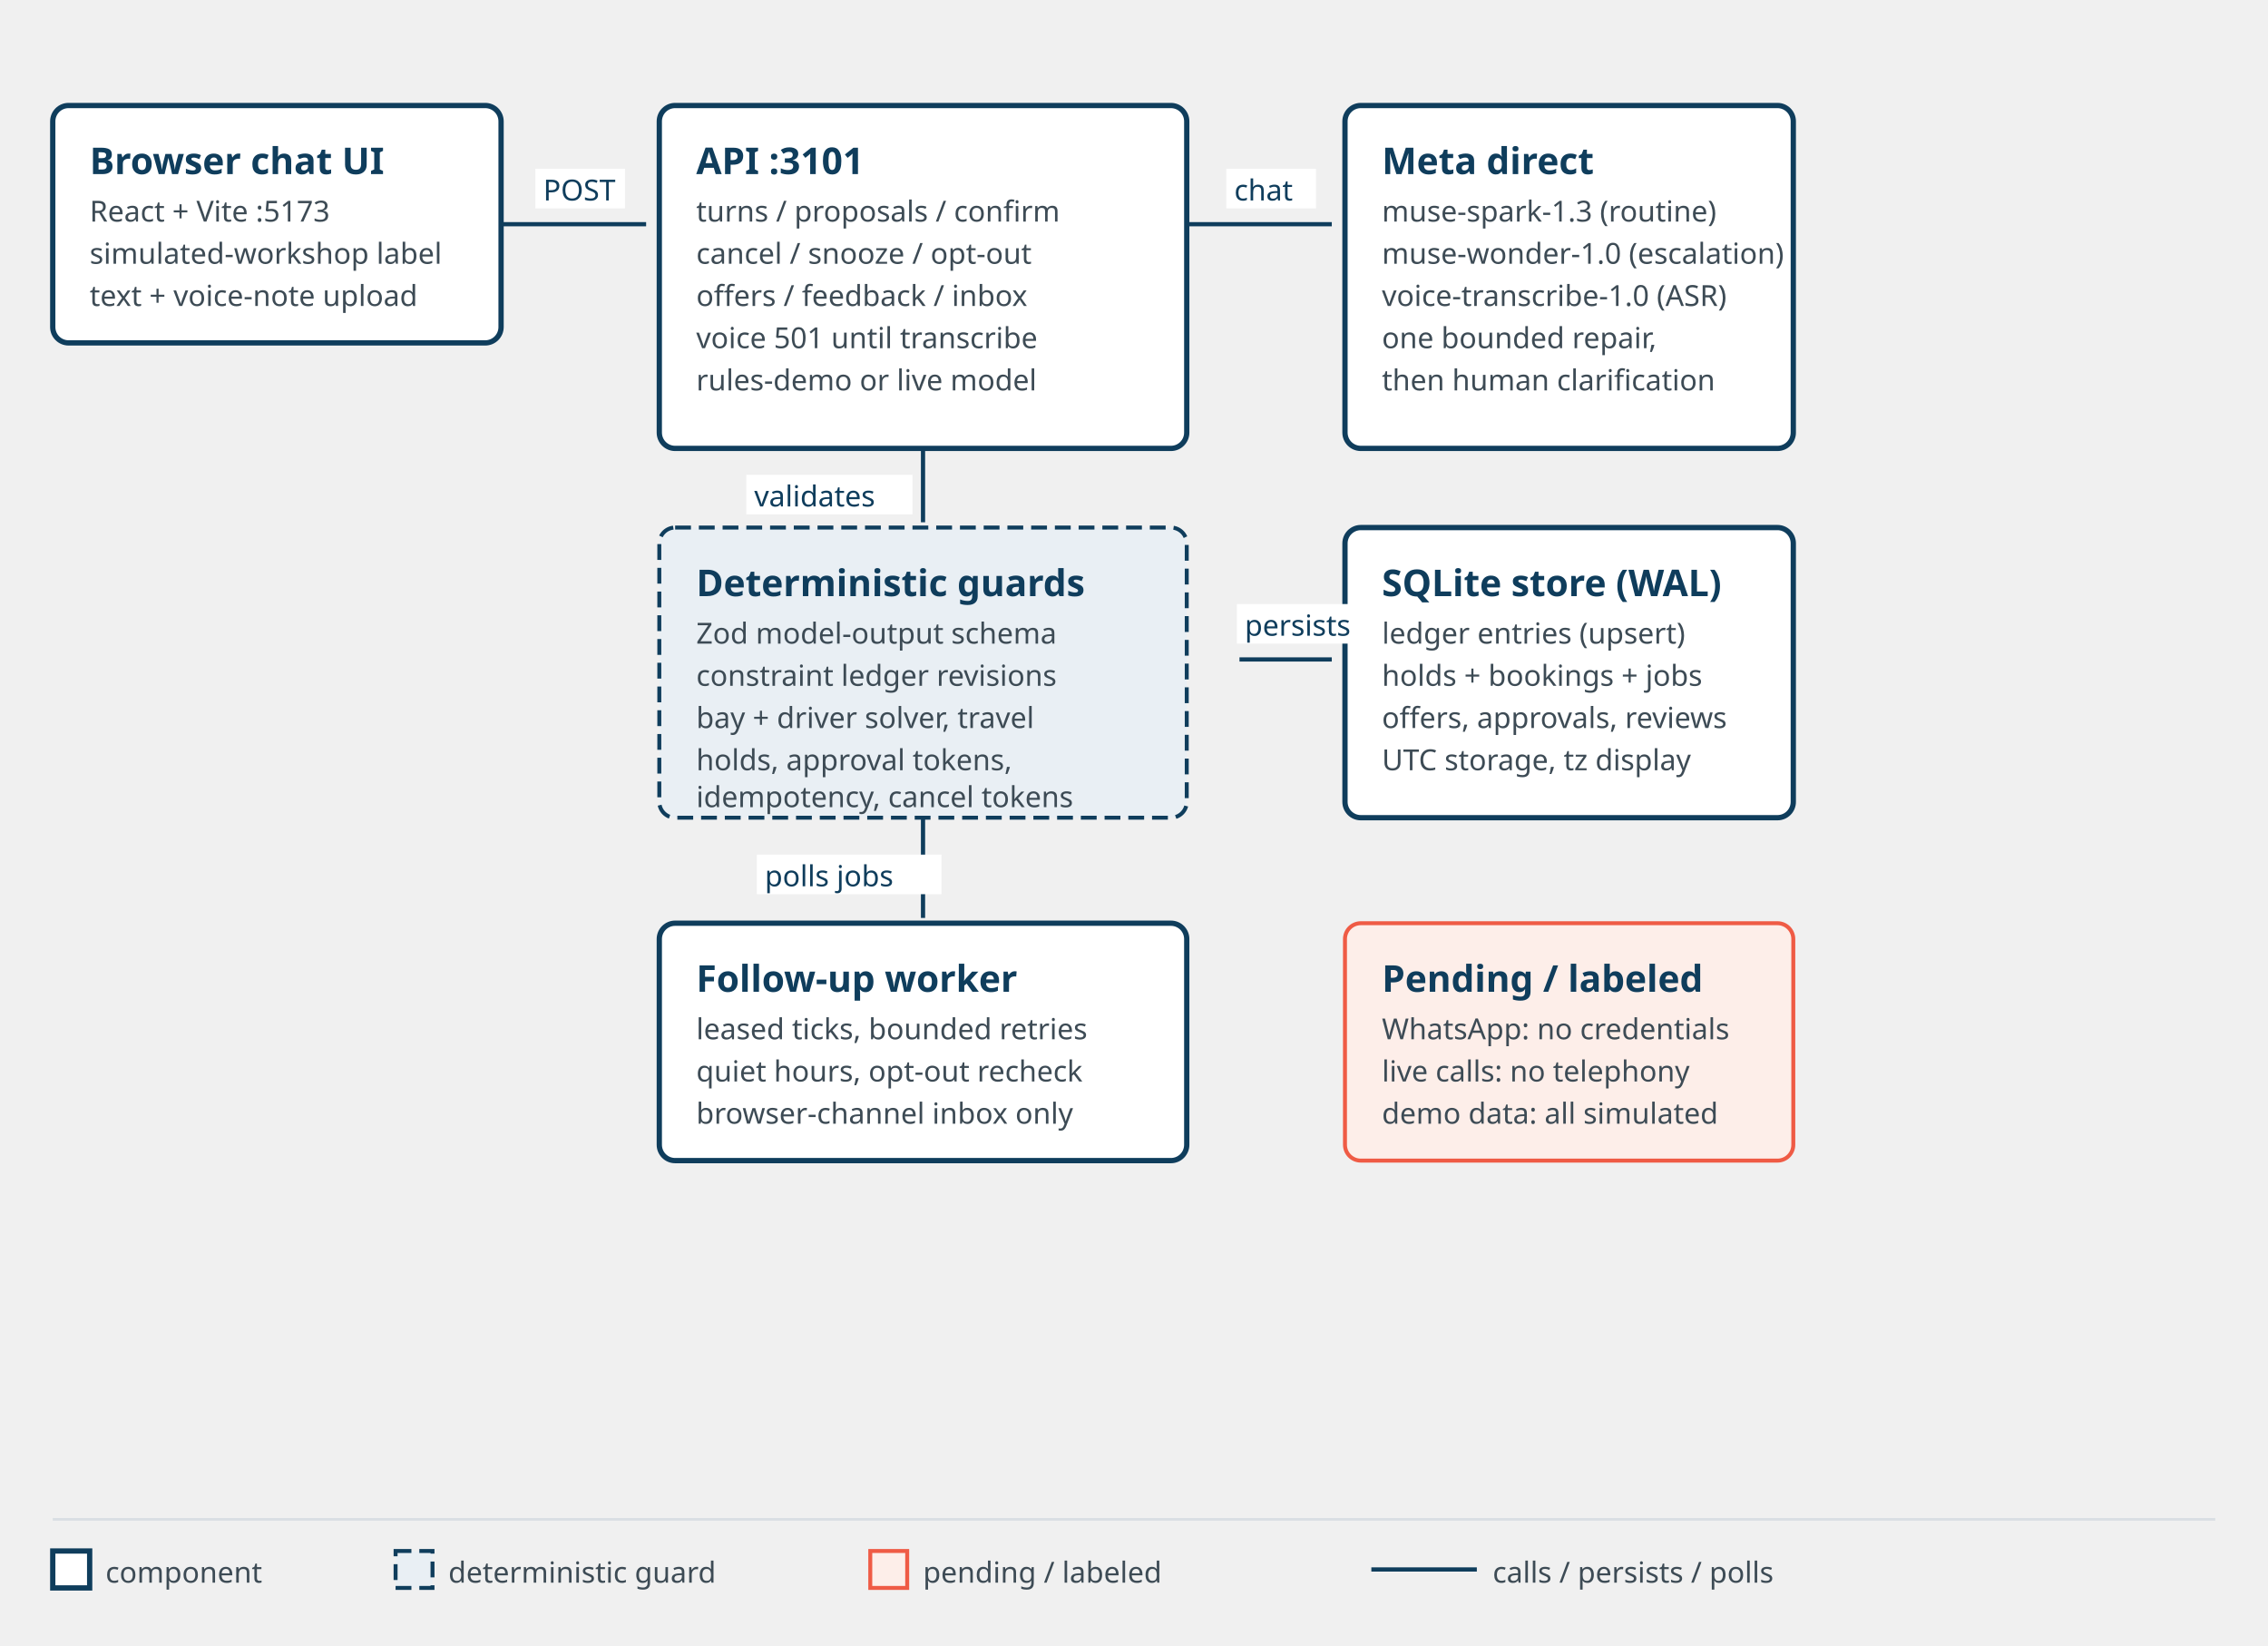
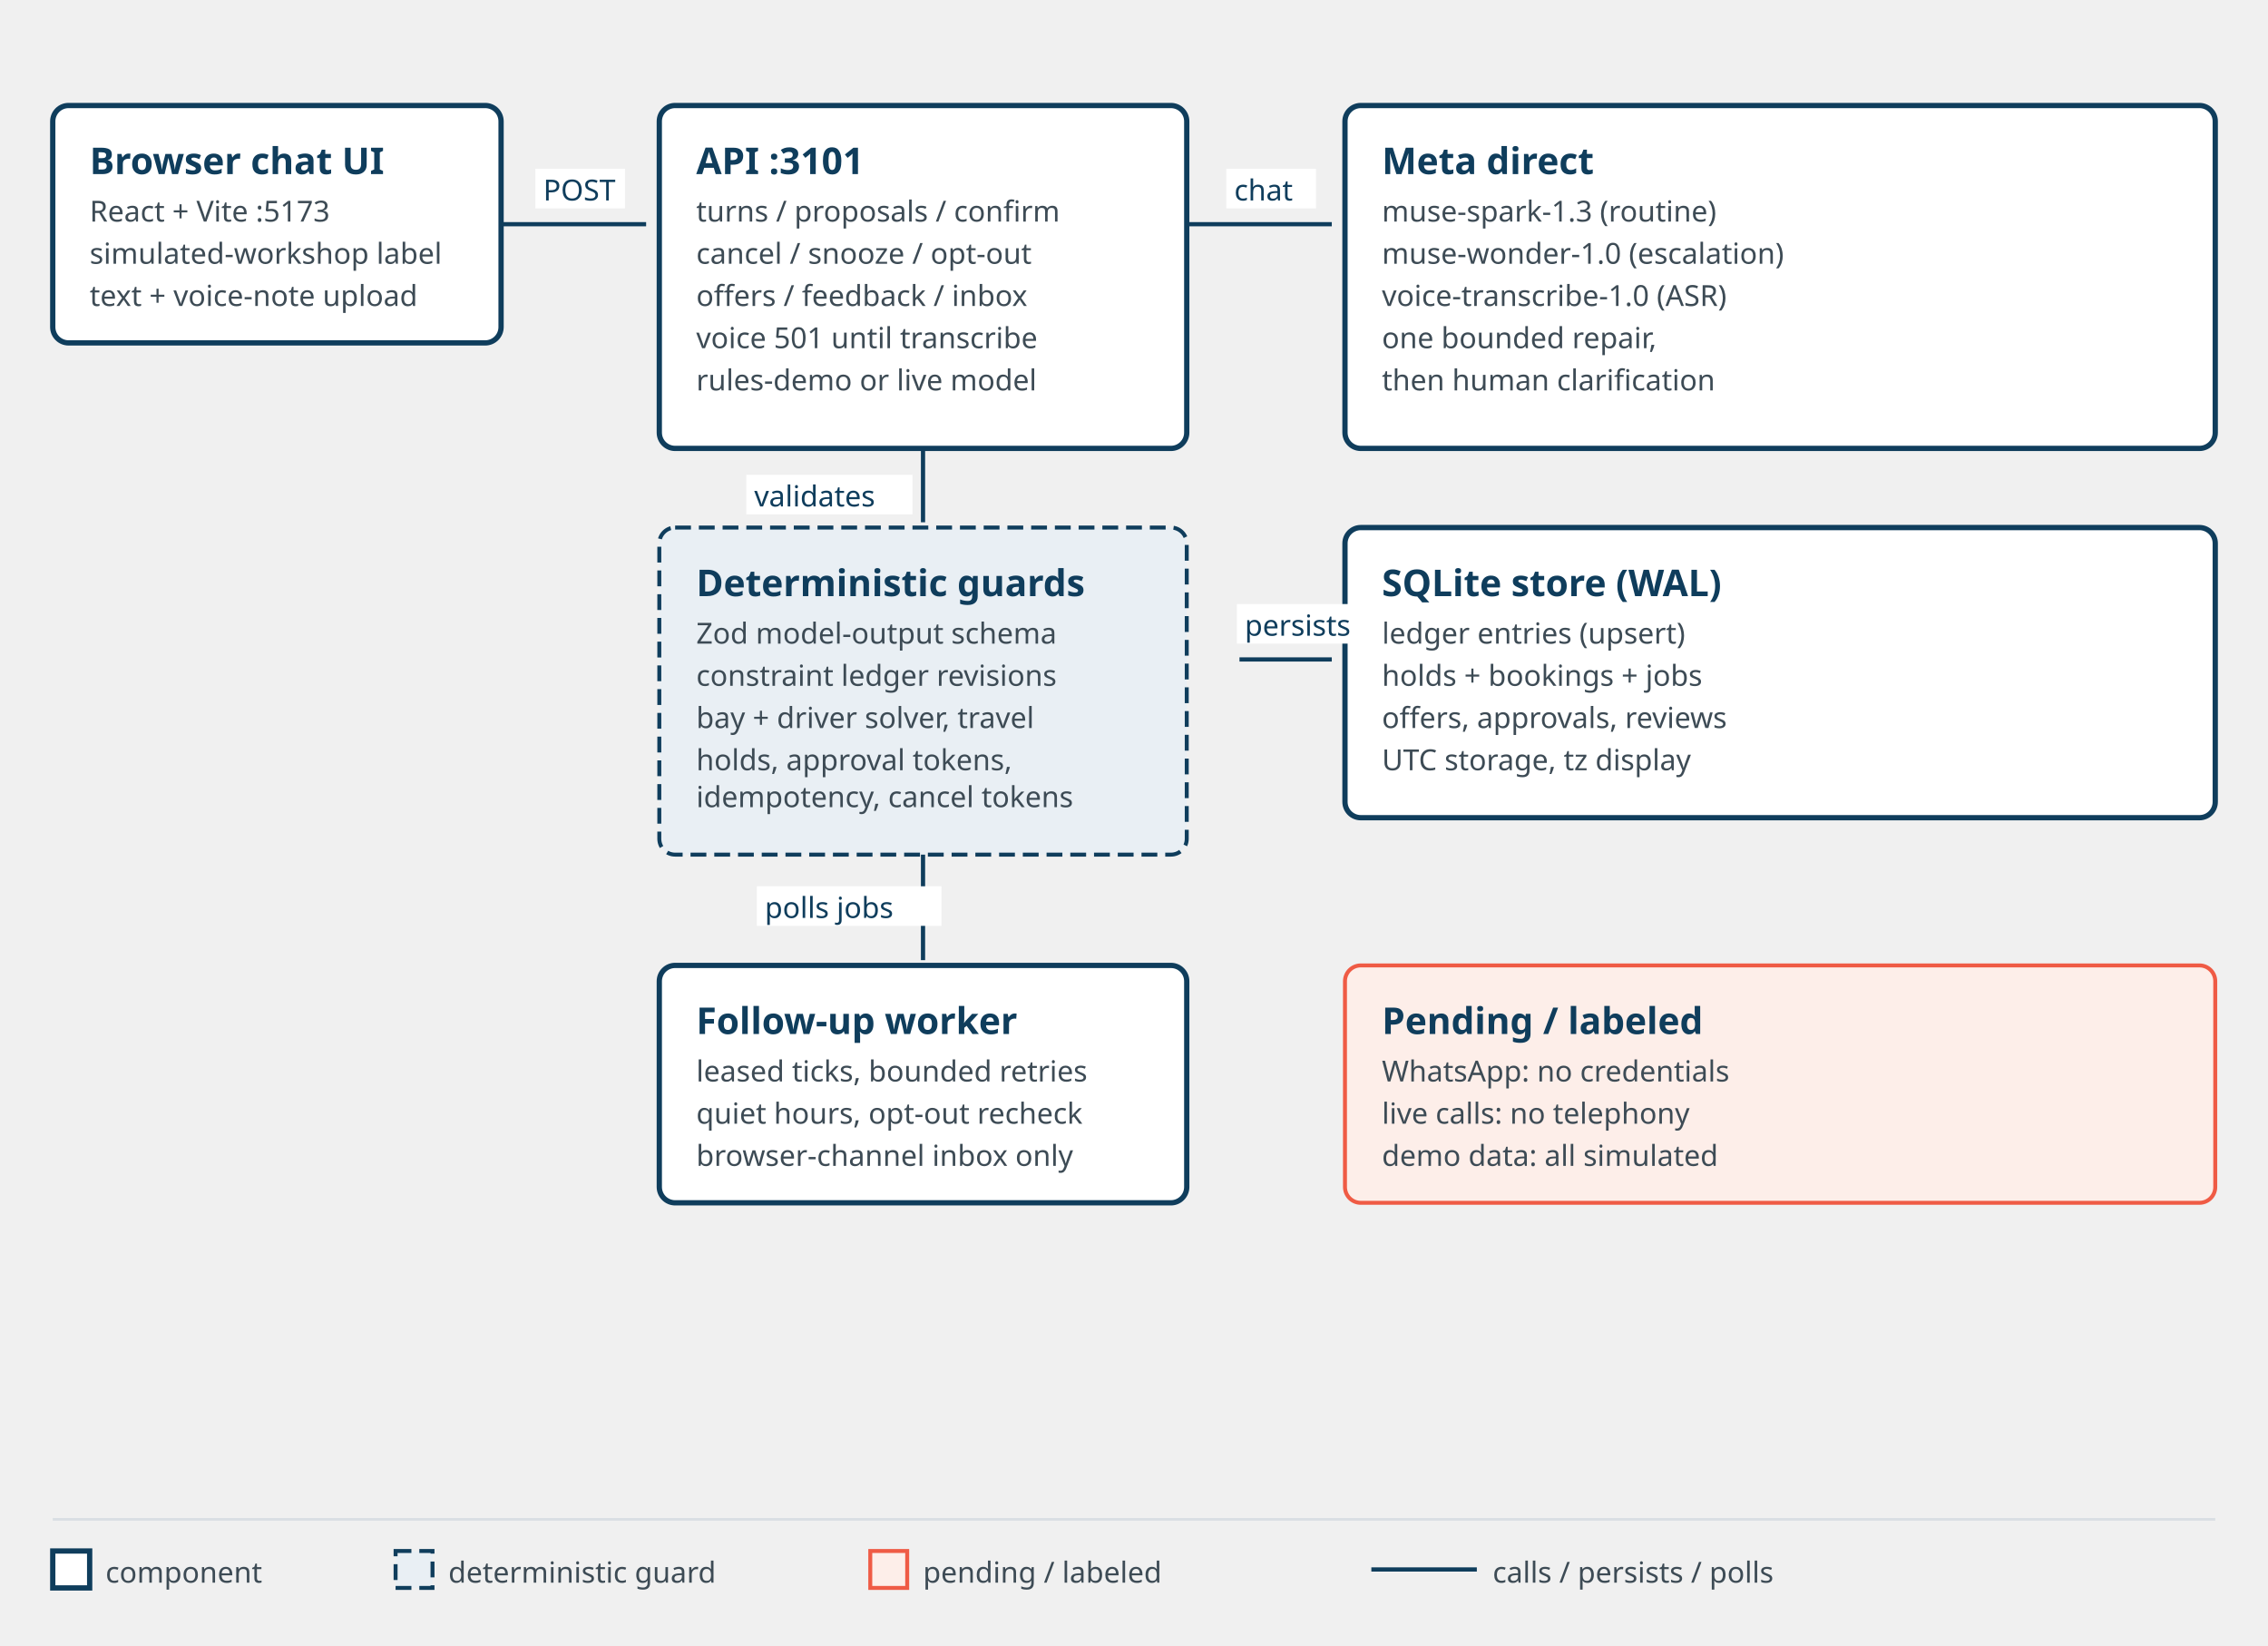
<svg xmlns="http://www.w3.org/2000/svg" width="860" height="624" viewBox="0 0 860 624" role="img" aria-labelledby="serviceloop-arch-title serviceloop-arch-desc">
  <style>
    text { font-family: system-ui, sans-serif; }
    .box { fill: #ffffff; stroke: #0f3d5c; stroke-width: 2; }
    .title { font-size: 14px; font-weight: 700; fill: #0f3d5c; }
    .sub { font-size: 11px; fill: #3d4b55; }
    .lbl { font-size: 11px; fill: #0f3d5c; }
    .arrow { stroke: #0f3d5c; stroke-width: 1.6; fill: none; }
    .note { fill: #fdeee9; stroke: #ef5b45; stroke-width: 1.5; }
    .guard { fill: #e9eff4; stroke: #0f3d5c; stroke-width: 1.5; stroke-dasharray: 6 3; }
  </style>
  <rect class="box" rx="6" x="20" y="40" width="170" height="90" />
  <text class="title" x="34" y="66">Browser chat UI</text>
  <text class="sub" x="34" y="84">React + Vite :5173</text>
  <text class="sub" x="34" y="100">simulated-workshop label</text>
  <text class="sub" x="34" y="116">text + voice-note upload</text>
  <rect class="box" rx="6" x="250" y="40" width="200" height="130" />
  <text class="title" x="264" y="66">API :3101</text>
  <text class="sub" x="264" y="84">turns / proposals / confirm</text>
  <text class="sub" x="264" y="100">cancel / snooze / opt-out</text>
  <text class="sub" x="264" y="116">offers / feedback / inbox</text>
  <text class="sub" x="264" y="132">voice 501 until transcribe</text>
  <text class="sub" x="264" y="148">rules-demo or live model</text>
-   <rect class="guard" rx="6" x="250" y="200" width="200" height="110" />
+   <rect class="guard" rx="6" x="250" y="200" width="200" height="124" />
  <text class="title" x="264" y="226">Deterministic guards</text>
  <text class="sub" x="264" y="244">Zod model-output schema</text>
  <text class="sub" x="264" y="260">constraint ledger revisions</text>
  <text class="sub" x="264" y="276">bay + driver solver, travel</text>
  <text class="sub" x="264" y="292">holds, approval tokens,</text>
  <text class="sub" x="264" y="306">idempotency, cancel tokens</text>
-   <rect class="box" rx="6" x="510" y="40" width="170" height="130" />
+   <rect class="box" rx="6" x="510" y="40" width="330" height="130" />
  <text class="title" x="524" y="66">Meta direct</text>
  <text class="sub" x="524" y="84">muse-spark-1.3 (routine)</text>
  <text class="sub" x="524" y="100">muse-wonder-1.0 (escalation)</text>
  <text class="sub" x="524" y="116">voice-transcribe-1.0 (ASR)</text>
  <text class="sub" x="524" y="132">one bounded repair,</text>
  <text class="sub" x="524" y="148">then human clarification</text>
-   <rect class="box" rx="6" x="510" y="200" width="170" height="110" />
+   <rect class="box" rx="6" x="510" y="200" width="330" height="110" />
  <text class="title" x="524" y="226">SQLite store (WAL)</text>
  <text class="sub" x="524" y="244">ledger entries (upsert)</text>
  <text class="sub" x="524" y="260">holds + bookings + jobs</text>
  <text class="sub" x="524" y="276">offers, approvals, reviews</text>
  <text class="sub" x="524" y="292">UTC storage, tz display</text>
-   <rect class="box" rx="6" x="250" y="350" width="200" height="90" />
-   <text class="title" x="264" y="376">Follow-up worker</text>
-   <text class="sub" x="264" y="394">leased ticks, bounded retries</text>
-   <text class="sub" x="264" y="410">quiet hours, opt-out recheck</text>
-   <text class="sub" x="264" y="426">browser-channel inbox only</text>
-   <rect class="note" rx="6" x="510" y="350" width="170" height="90" />
-   <text class="title" x="524" y="376">Pending / labeled</text>
-   <text class="sub" x="524" y="394">WhatsApp: no credentials</text>
-   <text class="sub" x="524" y="410">live calls: no telephony</text>
-   <text class="sub" x="524" y="426">demo data: all simulated</text>
+   <rect class="box" rx="6" x="250" y="366" width="200" height="90" />
+   <text class="title" x="264" y="392">Follow-up worker</text>
+   <text class="sub" x="264" y="410">leased ticks, bounded retries</text>
+   <text class="sub" x="264" y="426">quiet hours, opt-out recheck</text>
+   <text class="sub" x="264" y="442">browser-channel inbox only</text>
+   <rect class="note" rx="6" x="510" y="366" width="330" height="90" />
+   <text class="title" x="524" y="392">Pending / labeled</text>
+   <text class="sub" x="524" y="410">WhatsApp: no credentials</text>
+   <text class="sub" x="524" y="426">live calls: no telephony</text>
+   <text class="sub" x="524" y="442">demo data: all simulated</text>
  <path class="arrow" d="M190 85 H245" />
  <path class="arrow" d="M450 85 H505" />
  <path class="arrow" d="M350 170 V198" />
  <path class="arrow" d="M470 250 H505" />
-   <path class="arrow" d="M350 310 V348" />
+   <path class="arrow" d="M350 324 V364" />
  <rect x="203" y="64" width="34" height="15" fill="white" />
  <text class="lbl" x="206" y="76">POST</text>
  <rect x="465" y="64" width="34" height="15" fill="white" />
  <text class="lbl" x="468" y="76">chat</text>
  <rect x="283" y="180" width="63" height="15" fill="white" />
  <text class="lbl" x="286" y="192">validates</text>
  <rect x="469" y="229" width="56" height="15" fill="white" />
  <text class="lbl" x="472" y="241">persists</text>
-   <rect x="287" y="324" width="70" height="15" fill="white" />
-   <text class="lbl" x="290" y="336">polls jobs</text>
+   <rect x="287" y="336" width="70" height="15" fill="white" />
+   <text class="lbl" x="290" y="348">polls jobs</text>
  <line x1="20" y1="576" x2="840" y2="576" stroke="#d9dee3" stroke-width="1" />
  <rect x="20" y="588" width="14" height="14" fill="#ffffff" stroke="#0f3d5c" stroke-width="2" />
  <text class="sub" x="40" y="600">component</text>
  <rect x="150" y="588" width="14" height="14" fill="#e9eff4" stroke="#0f3d5c" stroke-width="1.5" stroke-dasharray="6 3" />
  <text class="sub" x="170" y="600">deterministic guard</text>
  <rect x="330" y="588" width="14" height="14" fill="#fdeee9" stroke="#ef5b45" stroke-width="1.5" />
  <text class="sub" x="350" y="600">pending / labeled</text>
  <line x1="520" y1="595" x2="560" y2="595" stroke="#0f3d5c" stroke-width="1.6" />
  <text class="sub" x="566" y="600">calls / persists / polls</text>
</svg>
